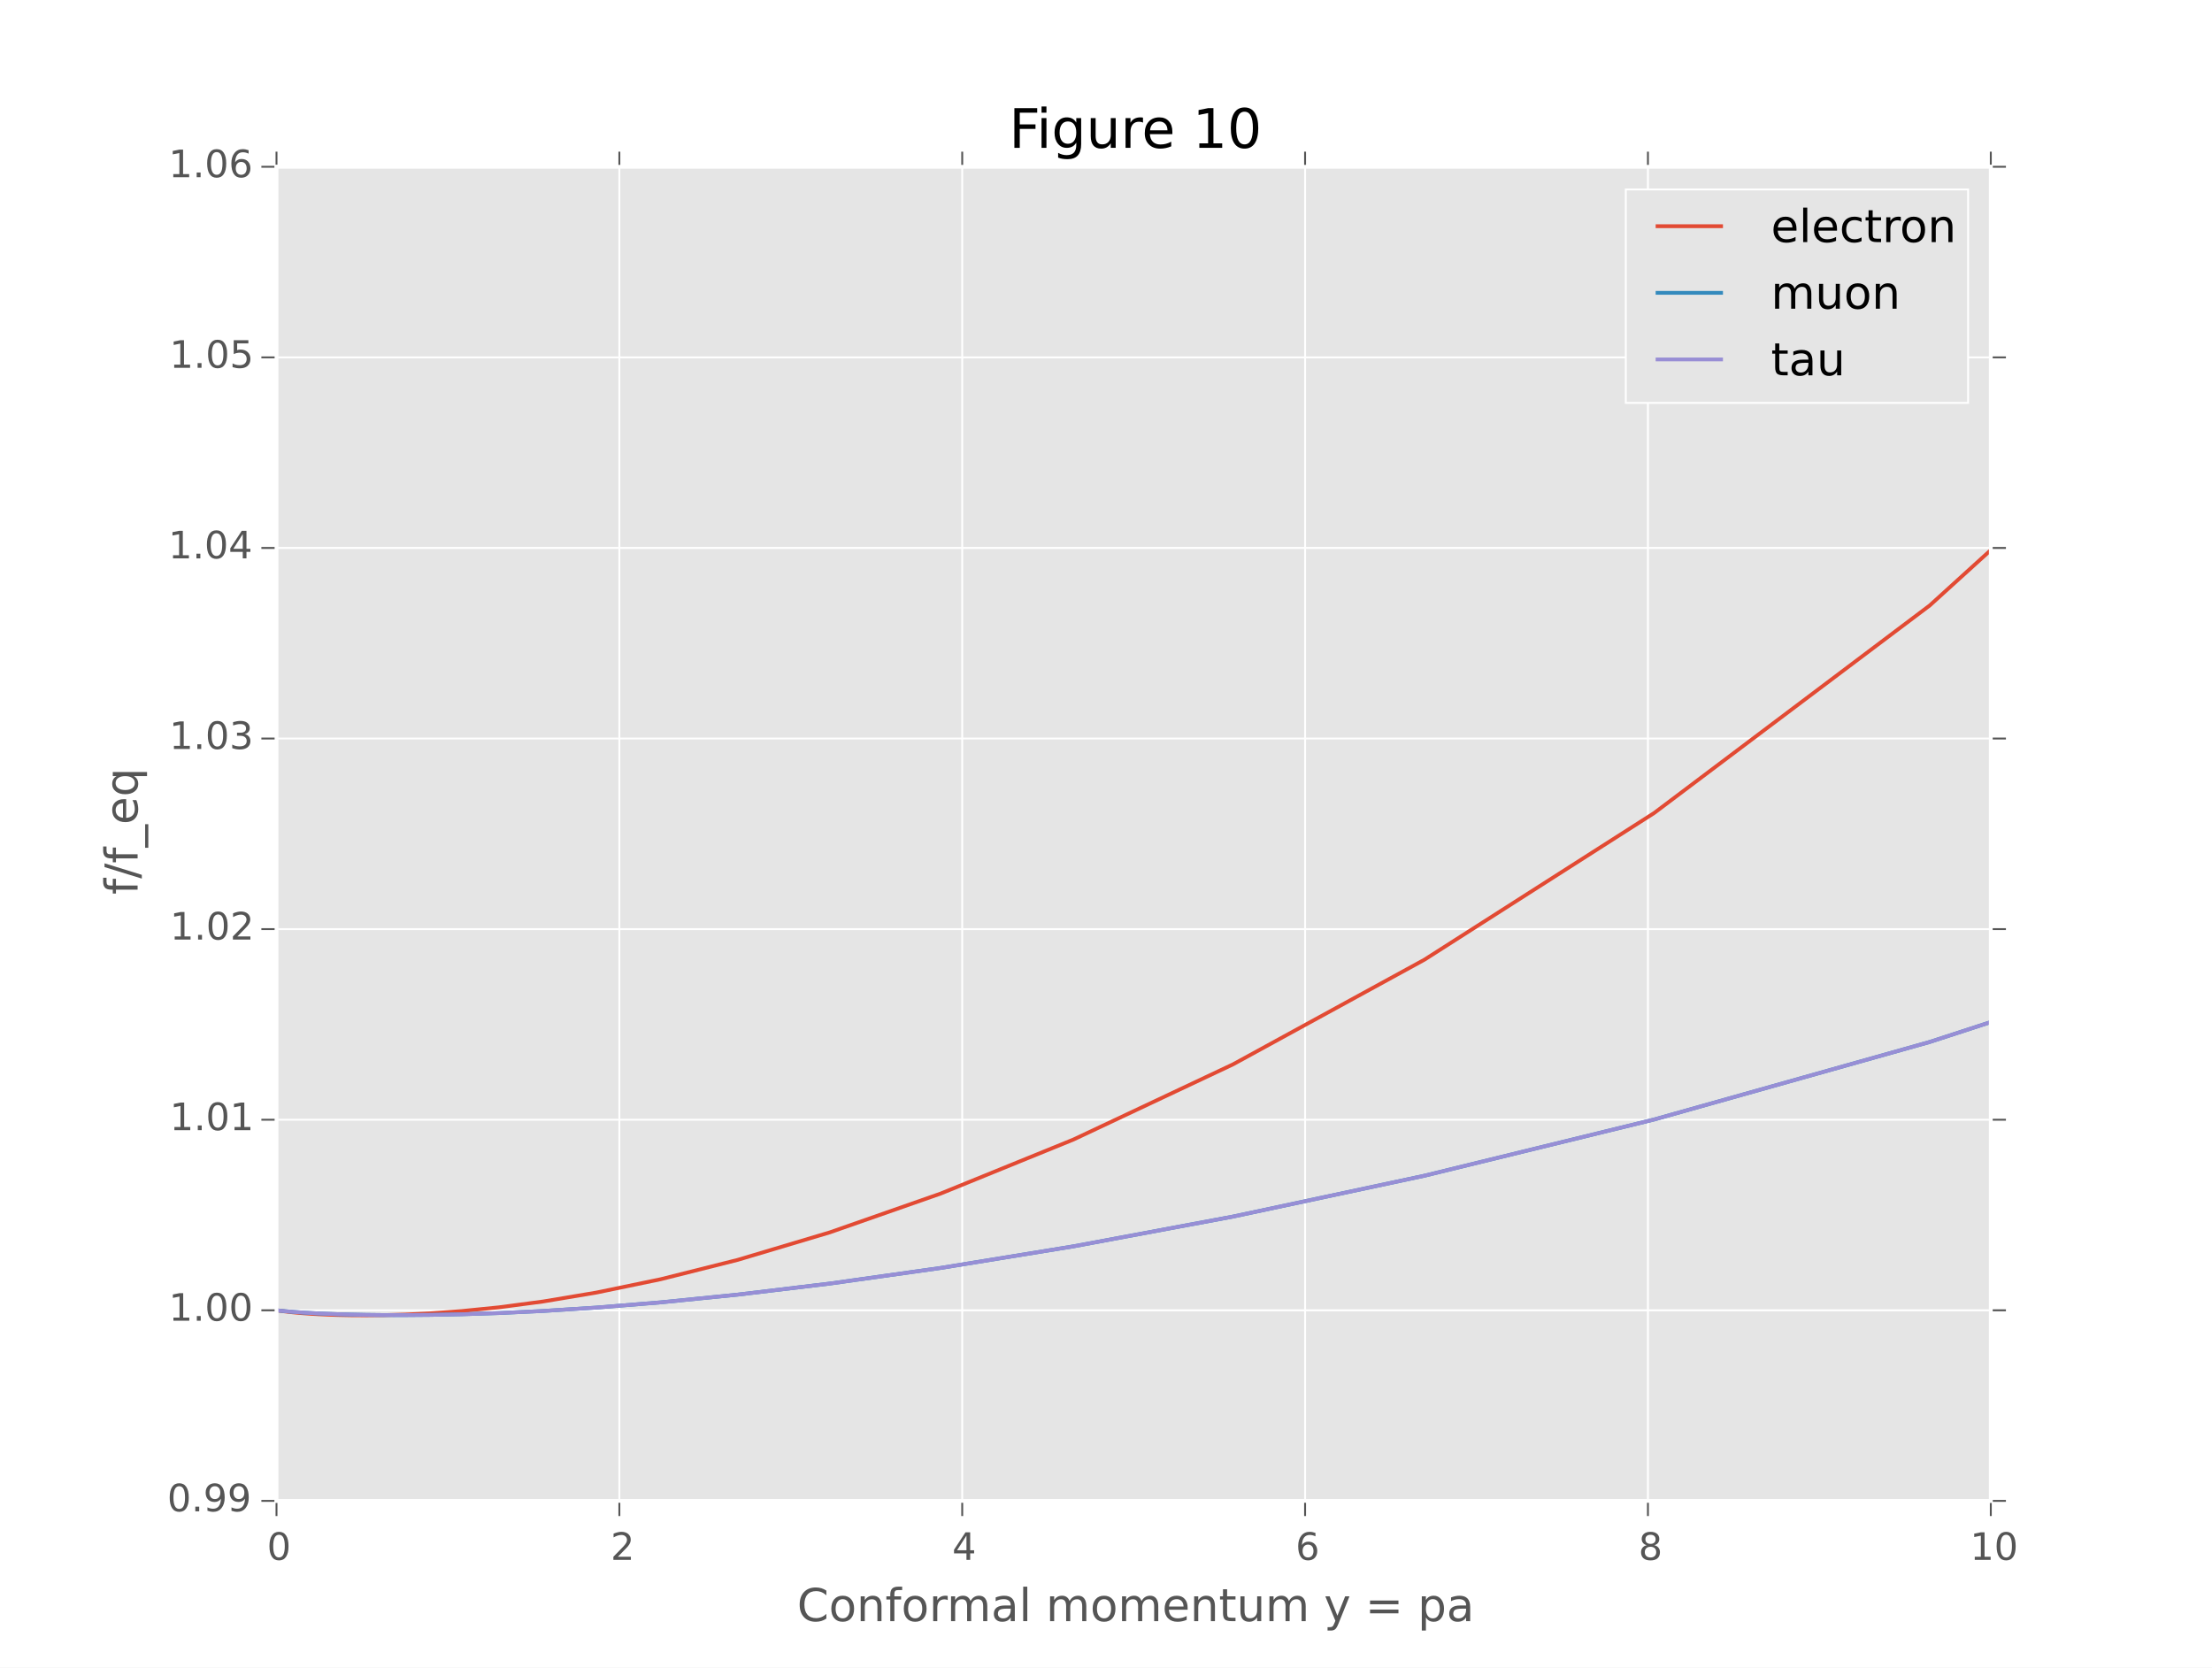
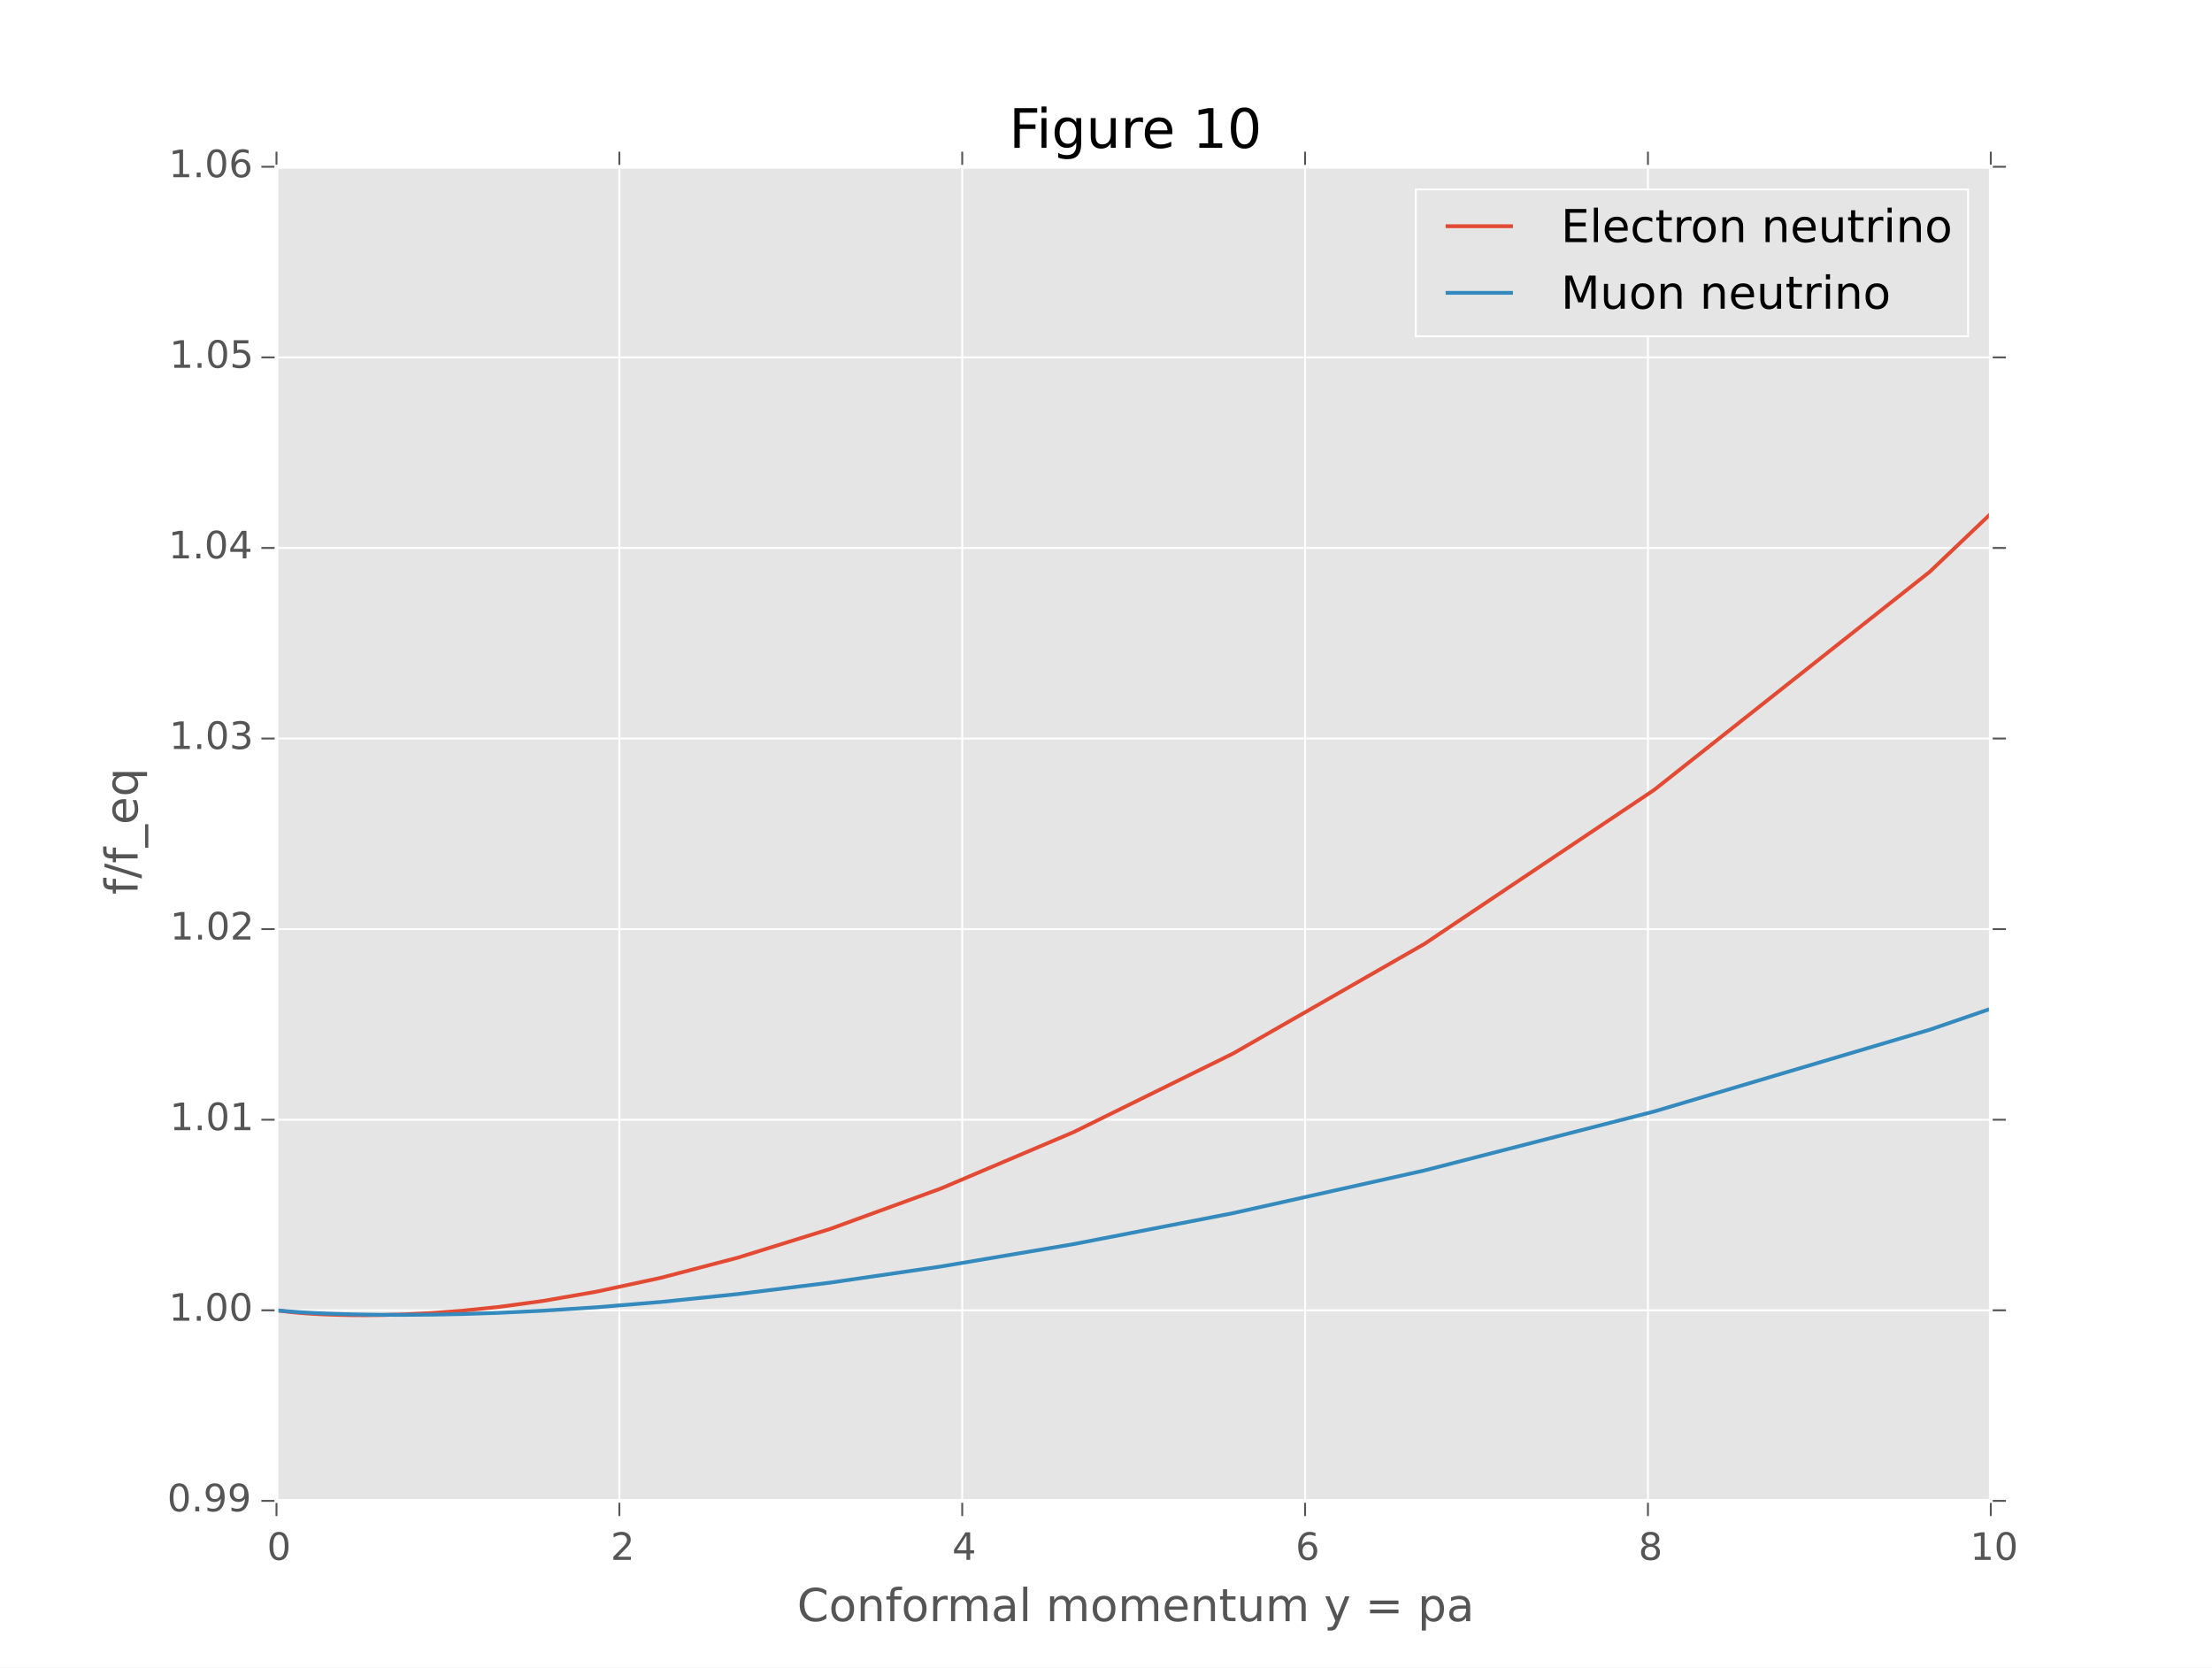
<svg xmlns="http://www.w3.org/2000/svg" xmlns:xlink="http://www.w3.org/1999/xlink" height="441pt" version="1.1" viewBox="0 0 585 441" width="585pt">
  <defs>
    <style type="text/css">
*{stroke-linecap:butt;stroke-linejoin:round;}
  </style>
  </defs>
  <g id="figure_1">
    <g id="patch_1">
      <path d=" M0 441 L585 441 L585 0 L0 0 z " style="fill:#ffffff;" />
    </g>
    <g id="axes_1">
      <g id="patch_2">
        <path d=" M73.125 396.9 L526.5 396.9 L526.5 44.1 L73.125 44.1 z " style="fill:#e5e5e5;" />
      </g>
      <g id="matplotlib.axis_1">
        <g id="xtick_1">
          <g id="line2d_1">
            <path clip-path="url(#p5873ec822d)" d=" M73.125 396.9 L73.125 44.1" style="fill:none;stroke:#ffffff;stroke-linecap:square;stroke-width:0.5;" />
          </g>
          <g id="line2d_2">
            <defs>
              <path d=" M0 0 L0 4" id="m64c3aef5f4" style="stroke:#555555;stroke-width:0.5;" />
            </defs>
            <g>
              <use style="fill:#555555;stroke:#555555;stroke-width:0.5;" x="73.125" xlink:href="#m64c3aef5f4" y="396.9" />
            </g>
          </g>
          <g id="line2d_3">
            <defs>
              <path d=" M0 0 L0 -4" id="m91191bb255" style="stroke:#555555;stroke-width:0.5;" />
            </defs>
            <g>
              <use style="fill:#555555;stroke:#555555;stroke-width:0.5;" x="73.125" xlink:href="#m91191bb255" y="44.1" />
            </g>
          </g>
          <g id="text_1">
            <defs>
              <path d=" M31.781 66.406 Q24.172 66.406 20.328 58.906 Q16.5 51.422 16.5 36.375 Q16.5 21.391 20.328 13.891 Q24.172 6.391 31.781 6.391 Q39.453 6.391 43.281 13.891 Q47.125 21.391 47.125 36.375 Q47.125 51.422 43.281 58.906 Q39.453 66.406 31.781 66.406 M31.781 74.219 Q44.047 74.219 50.516 64.516 Q56.984 54.828 56.984 36.375 Q56.984 17.969 50.516 8.266 Q44.047 -1.422 31.781 -1.422 Q19.531 -1.422 13.062 8.266 Q6.594 17.969 6.594 36.375 Q6.594 54.828 13.062 64.516 Q19.531 74.219 31.781 74.219" id="BitstreamVeraSans-Roman-30" />
            </defs>
            <g style="fill:#555555;" transform="translate(70.60547 412.4984)scale(0.1 -0.1)">
              <use xlink:href="#BitstreamVeraSans-Roman-30" />
            </g>
          </g>
        </g>
        <g id="xtick_2">
          <g id="line2d_4">
            <path clip-path="url(#p5873ec822d)" d=" M163.8 396.9 L163.8 44.1" style="fill:none;stroke:#ffffff;stroke-linecap:square;stroke-width:0.5;" />
          </g>
          <g id="line2d_5">
            <g>
              <use style="fill:#555555;stroke:#555555;stroke-width:0.5;" x="163.8" xlink:href="#m64c3aef5f4" y="396.9" />
            </g>
          </g>
          <g id="line2d_6">
            <g>
              <use style="fill:#555555;stroke:#555555;stroke-width:0.5;" x="163.8" xlink:href="#m91191bb255" y="44.1" />
            </g>
          </g>
          <g id="text_2">
            <defs>
              <path d=" M19.188 8.297 L53.609 8.297 L53.609 0 L7.328 0 L7.328 8.297 Q12.938 14.109 22.625 23.891 Q32.328 33.688 34.812 36.531 Q39.547 41.844 41.422 45.531 Q43.312 49.219 43.312 52.781 Q43.312 58.594 39.234 62.25 Q35.156 65.922 28.609 65.922 Q23.969 65.922 18.812 64.312 Q13.672 62.703 7.812 59.422 L7.812 69.391 Q13.766 71.781 18.938 73 Q24.125 74.219 28.422 74.219 Q39.75 74.219 46.484 68.547 Q53.219 62.891 53.219 53.422 Q53.219 48.922 51.531 44.891 Q49.859 40.875 45.406 35.406 Q44.188 33.984 37.641 27.219 Q31.109 20.453 19.188 8.297" id="BitstreamVeraSans-Roman-32" />
            </defs>
            <g style="fill:#555555;" transform="translate(161.4859 412.4984)scale(0.1 -0.1)">
              <use xlink:href="#BitstreamVeraSans-Roman-32" />
            </g>
          </g>
        </g>
        <g id="xtick_3">
          <g id="line2d_7">
            <path clip-path="url(#p5873ec822d)" d=" M254.475 396.9 L254.475 44.1" style="fill:none;stroke:#ffffff;stroke-linecap:square;stroke-width:0.5;" />
          </g>
          <g id="line2d_8">
            <g>
              <use style="fill:#555555;stroke:#555555;stroke-width:0.5;" x="254.475" xlink:href="#m64c3aef5f4" y="396.9" />
            </g>
          </g>
          <g id="line2d_9">
            <g>
              <use style="fill:#555555;stroke:#555555;stroke-width:0.5;" x="254.475" xlink:href="#m91191bb255" y="44.1" />
            </g>
          </g>
          <g id="text_3">
            <defs>
              <path d=" M37.797 64.312 L12.891 25.391 L37.797 25.391 z  M35.203 72.906 L47.609 72.906 L47.609 25.391 L58.016 25.391 L58.016 17.188 L47.609 17.188 L47.609 0 L37.797 0 L37.797 17.188 L4.891 17.188 L4.891 26.703 z " id="BitstreamVeraSans-Roman-34" />
            </defs>
            <g style="fill:#555555;" transform="translate(251.8187 412.4984)scale(0.1 -0.1)">
              <use xlink:href="#BitstreamVeraSans-Roman-34" />
            </g>
          </g>
        </g>
        <g id="xtick_4">
          <g id="line2d_10">
            <path clip-path="url(#p5873ec822d)" d=" M345.15 396.9 L345.15 44.1" style="fill:none;stroke:#ffffff;stroke-linecap:square;stroke-width:0.5;" />
          </g>
          <g id="line2d_11">
            <g>
              <use style="fill:#555555;stroke:#555555;stroke-width:0.5;" x="345.15" xlink:href="#m64c3aef5f4" y="396.9" />
            </g>
          </g>
          <g id="line2d_12">
            <g>
              <use style="fill:#555555;stroke:#555555;stroke-width:0.5;" x="345.15" xlink:href="#m91191bb255" y="44.1" />
            </g>
          </g>
          <g id="text_4">
            <defs>
              <path d=" M33.016 40.375 Q26.375 40.375 22.484 35.828 Q18.609 31.297 18.609 23.391 Q18.609 15.531 22.484 10.953 Q26.375 6.391 33.016 6.391 Q39.656 6.391 43.531 10.953 Q47.406 15.531 47.406 23.391 Q47.406 31.297 43.531 35.828 Q39.656 40.375 33.016 40.375 M52.594 71.297 L52.594 62.312 Q48.875 64.062 45.094 64.984 Q41.312 65.922 37.594 65.922 Q27.828 65.922 22.672 59.328 Q17.531 52.734 16.797 39.406 Q19.672 43.656 24.016 45.922 Q28.375 48.188 33.594 48.188 Q44.578 48.188 50.953 41.516 Q57.328 34.859 57.328 23.391 Q57.328 12.156 50.688 5.359 Q44.047 -1.422 33.016 -1.422 Q20.359 -1.422 13.672 8.266 Q6.984 17.969 6.984 36.375 Q6.984 53.656 15.188 63.938 Q23.391 74.219 37.203 74.219 Q40.922 74.219 44.703 73.484 Q48.484 72.75 52.594 71.297" id="BitstreamVeraSans-Roman-36" />
            </defs>
            <g style="fill:#555555;" transform="translate(342.6328 412.4984)scale(0.1 -0.1)">
              <use xlink:href="#BitstreamVeraSans-Roman-36" />
            </g>
          </g>
        </g>
        <g id="xtick_5">
          <g id="line2d_13">
            <path clip-path="url(#p5873ec822d)" d=" M435.825 396.9 L435.825 44.1" style="fill:none;stroke:#ffffff;stroke-linecap:square;stroke-width:0.5;" />
          </g>
          <g id="line2d_14">
            <g>
              <use style="fill:#555555;stroke:#555555;stroke-width:0.5;" x="435.825" xlink:href="#m64c3aef5f4" y="396.9" />
            </g>
          </g>
          <g id="line2d_15">
            <g>
              <use style="fill:#555555;stroke:#555555;stroke-width:0.5;" x="435.825" xlink:href="#m91191bb255" y="44.1" />
            </g>
          </g>
          <g id="text_5">
            <defs>
              <path d=" M31.781 34.625 Q24.75 34.625 20.719 30.859 Q16.703 27.094 16.703 20.516 Q16.703 13.922 20.719 10.156 Q24.75 6.391 31.781 6.391 Q38.812 6.391 42.859 10.172 Q46.922 13.969 46.922 20.516 Q46.922 27.094 42.891 30.859 Q38.875 34.625 31.781 34.625 M21.922 38.812 Q15.578 40.375 12.031 44.719 Q8.5 49.078 8.5 55.328 Q8.5 64.062 14.719 69.141 Q20.953 74.219 31.781 74.219 Q42.672 74.219 48.875 69.141 Q55.078 64.062 55.078 55.328 Q55.078 49.078 51.531 44.719 Q48 40.375 41.703 38.812 Q48.828 37.156 52.797 32.312 Q56.781 27.484 56.781 20.516 Q56.781 9.906 50.312 4.234 Q43.844 -1.422 31.781 -1.422 Q19.734 -1.422 13.25 4.234 Q6.781 9.906 6.781 20.516 Q6.781 27.484 10.781 32.312 Q14.797 37.156 21.922 38.812 M18.312 54.391 Q18.312 48.734 21.844 45.562 Q25.391 42.391 31.781 42.391 Q38.141 42.391 41.719 45.562 Q45.312 48.734 45.312 54.391 Q45.312 60.062 41.719 63.234 Q38.141 66.406 31.781 66.406 Q25.391 66.406 21.844 63.234 Q18.312 60.062 18.312 54.391" id="BitstreamVeraSans-Roman-38" />
            </defs>
            <g style="fill:#555555;" transform="translate(433.325 412.4984)scale(0.1 -0.1)">
              <use xlink:href="#BitstreamVeraSans-Roman-38" />
            </g>
          </g>
        </g>
        <g id="xtick_6">
          <g id="line2d_16">
            <path clip-path="url(#p5873ec822d)" d=" M526.5 396.9 L526.5 44.1" style="fill:none;stroke:#ffffff;stroke-linecap:square;stroke-width:0.5;" />
          </g>
          <g id="line2d_17">
            <g>
              <use style="fill:#555555;stroke:#555555;stroke-width:0.5;" x="526.5" xlink:href="#m64c3aef5f4" y="396.9" />
            </g>
          </g>
          <g id="line2d_18">
            <g>
              <use style="fill:#555555;stroke:#555555;stroke-width:0.5;" x="526.5" xlink:href="#m91191bb255" y="44.1" />
            </g>
          </g>
          <g id="text_6">
            <defs>
              <path d=" M12.406 8.297 L28.516 8.297 L28.516 63.922 L10.984 60.406 L10.984 69.391 L28.422 72.906 L38.281 72.906 L38.281 8.297 L54.391 8.297 L54.391 0 L12.406 0 z " id="BitstreamVeraSans-Roman-31" />
            </defs>
            <g style="fill:#555555;" transform="translate(521.0187 412.4984)scale(0.1 -0.1)">
              <use xlink:href="#BitstreamVeraSans-Roman-31" />
              <use x="63.623" xlink:href="#BitstreamVeraSans-Roman-30" />
            </g>
          </g>
        </g>
        <g id="text_7">
          <defs>
            <path id="BitstreamVeraSans-Roman-20" />
            <path d=" M8.5 21.578 L8.5 54.688 L17.484 54.688 L17.484 21.922 Q17.484 14.156 20.5 10.266 Q23.531 6.391 29.594 6.391 Q36.859 6.391 41.078 11.031 Q45.312 15.672 45.312 23.688 L45.312 54.688 L54.297 54.688 L54.297 0 L45.312 0 L45.312 8.406 Q42.047 3.422 37.719 1 Q33.406 -1.422 27.688 -1.422 Q18.266 -1.422 13.375 4.438 Q8.5 10.297 8.5 21.578" id="BitstreamVeraSans-Roman-75" />
            <path d=" M54.891 33.016 L54.891 0 L45.906 0 L45.906 32.719 Q45.906 40.484 42.875 44.328 Q39.844 48.188 33.797 48.188 Q26.516 48.188 22.312 43.547 Q18.109 38.922 18.109 30.906 L18.109 0 L9.078 0 L9.078 54.688 L18.109 54.688 L18.109 46.188 Q21.344 51.125 25.703 53.562 Q30.078 56 35.797 56 Q45.219 56 50.047 50.172 Q54.891 44.344 54.891 33.016" id="BitstreamVeraSans-Roman-6e" />
            <path d=" M52 44.188 Q55.375 50.25 60.062 53.125 Q64.75 56 71.094 56 Q79.641 56 84.281 50.016 Q88.922 44.047 88.922 33.016 L88.922 0 L79.891 0 L79.891 32.719 Q79.891 40.578 77.094 44.375 Q74.312 48.188 68.609 48.188 Q61.625 48.188 57.562 43.547 Q53.516 38.922 53.516 30.906 L53.516 0 L44.484 0 L44.484 32.719 Q44.484 40.625 41.703 44.406 Q38.922 48.188 33.109 48.188 Q26.219 48.188 22.156 43.531 Q18.109 38.875 18.109 30.906 L18.109 0 L9.078 0 L9.078 54.688 L18.109 54.688 L18.109 46.188 Q21.188 51.219 25.484 53.609 Q29.781 56 35.688 56 Q41.656 56 45.828 52.969 Q50 49.953 52 44.188" id="BitstreamVeraSans-Roman-6d" />
            <path d=" M30.609 48.391 Q23.391 48.391 19.188 42.75 Q14.984 37.109 14.984 27.297 Q14.984 17.484 19.156 11.844 Q23.344 6.203 30.609 6.203 Q37.797 6.203 41.984 11.859 Q46.188 17.531 46.188 27.297 Q46.188 37.016 41.984 42.703 Q37.797 48.391 30.609 48.391 M30.609 56 Q42.328 56 49.016 48.375 Q55.719 40.766 55.719 27.297 Q55.719 13.875 49.016 6.219 Q42.328 -1.422 30.609 -1.422 Q18.844 -1.422 12.172 6.219 Q5.516 13.875 5.516 27.297 Q5.516 40.766 12.172 48.375 Q18.844 56 30.609 56" id="BitstreamVeraSans-Roman-6f" />
            <path d=" M9.422 75.984 L18.406 75.984 L18.406 0 L9.422 0 z " id="BitstreamVeraSans-Roman-6c" />
            <path d=" M64.406 67.281 L64.406 56.891 Q59.422 61.531 53.781 63.812 Q48.141 66.109 41.797 66.109 Q29.297 66.109 22.656 58.469 Q16.016 50.828 16.016 36.375 Q16.016 21.969 22.656 14.328 Q29.297 6.688 41.797 6.688 Q48.141 6.688 53.781 8.984 Q59.422 11.281 64.406 15.922 L64.406 5.609 Q59.234 2.094 53.438 0.328 Q47.656 -1.422 41.219 -1.422 Q24.656 -1.422 15.125 8.703 Q5.609 18.844 5.609 36.375 Q5.609 53.953 15.125 64.078 Q24.656 74.219 41.219 74.219 Q47.75 74.219 53.531 72.484 Q59.328 70.75 64.406 67.281" id="BitstreamVeraSans-Roman-43" />
            <path d=" M10.594 45.406 L73.188 45.406 L73.188 37.203 L10.594 37.203 z  M10.594 25.484 L73.188 25.484 L73.188 17.188 L10.594 17.188 z " id="BitstreamVeraSans-Roman-3d" />
            <path d=" M32.172 -5.078 Q28.375 -14.844 24.75 -17.812 Q21.141 -20.797 15.094 -20.797 L7.906 -20.797 L7.906 -13.281 L13.188 -13.281 Q16.891 -13.281 18.938 -11.516 Q21 -9.766 23.484 -3.219 L25.094 0.875 L2.984 54.688 L12.5 54.688 L29.594 11.922 L46.688 54.688 L56.203 54.688 z " id="BitstreamVeraSans-Roman-79" />
            <path d=" M56.203 29.594 L56.203 25.203 L14.891 25.203 Q15.484 15.922 20.484 11.062 Q25.484 6.203 34.422 6.203 Q39.594 6.203 44.453 7.469 Q49.312 8.734 54.109 11.281 L54.109 2.781 Q49.266 0.734 44.188 -0.344 Q39.109 -1.422 33.891 -1.422 Q20.797 -1.422 13.156 6.188 Q5.516 13.812 5.516 26.812 Q5.516 40.234 12.766 48.109 Q20.016 56 32.328 56 Q43.359 56 49.781 48.891 Q56.203 41.797 56.203 29.594 M47.219 32.234 Q47.125 39.594 43.094 43.984 Q39.062 48.391 32.422 48.391 Q24.906 48.391 20.391 44.141 Q15.875 39.891 15.188 32.172 z " id="BitstreamVeraSans-Roman-65" />
            <path d=" M34.281 27.484 Q23.391 27.484 19.188 25 Q14.984 22.516 14.984 16.5 Q14.984 11.719 18.141 8.906 Q21.297 6.109 26.703 6.109 Q34.188 6.109 38.703 11.406 Q43.219 16.703 43.219 25.484 L43.219 27.484 z  M52.203 31.203 L52.203 0 L43.219 0 L43.219 8.297 Q40.141 3.328 35.547 0.953 Q30.953 -1.422 24.312 -1.422 Q15.922 -1.422 10.953 3.297 Q6 8.016 6 15.922 Q6 25.141 12.172 29.828 Q18.359 34.516 30.609 34.516 L43.219 34.516 L43.219 35.406 Q43.219 41.609 39.141 45 Q35.062 48.391 27.688 48.391 Q23 48.391 18.547 47.266 Q14.109 46.141 10.016 43.891 L10.016 52.203 Q14.938 54.109 19.578 55.047 Q24.219 56 28.609 56 Q40.484 56 46.344 49.844 Q52.203 43.703 52.203 31.203" id="BitstreamVeraSans-Roman-61" />
            <path d=" M37.109 75.984 L37.109 68.5 L28.516 68.5 Q23.688 68.5 21.797 66.547 Q19.922 64.594 19.922 59.516 L19.922 54.688 L34.719 54.688 L34.719 47.703 L19.922 47.703 L19.922 0 L10.891 0 L10.891 47.703 L2.297 47.703 L2.297 54.688 L10.891 54.688 L10.891 58.5 Q10.891 67.625 15.141 71.797 Q19.391 75.984 28.609 75.984 z " id="BitstreamVeraSans-Roman-66" />
            <path d=" M41.109 46.297 Q39.594 47.172 37.812 47.578 Q36.031 48 33.891 48 Q26.266 48 22.188 43.047 Q18.109 38.094 18.109 28.812 L18.109 0 L9.078 0 L9.078 54.688 L18.109 54.688 L18.109 46.188 Q20.953 51.172 25.484 53.578 Q30.031 56 36.531 56 Q37.453 56 38.578 55.875 Q39.703 55.766 41.062 55.516 z " id="BitstreamVeraSans-Roman-72" />
            <path d=" M18.312 70.219 L18.312 54.688 L36.812 54.688 L36.812 47.703 L18.312 47.703 L18.312 18.016 Q18.312 11.328 20.141 9.422 Q21.969 7.516 27.594 7.516 L36.812 7.516 L36.812 0 L27.594 0 Q17.188 0 13.234 3.875 Q9.281 7.766 9.281 18.016 L9.281 47.703 L2.688 47.703 L2.688 54.688 L9.281 54.688 L9.281 70.219 z " id="BitstreamVeraSans-Roman-74" />
            <path d=" M18.109 8.203 L18.109 -20.797 L9.078 -20.797 L9.078 54.688 L18.109 54.688 L18.109 46.391 Q20.953 51.266 25.266 53.625 Q29.594 56 35.594 56 Q45.562 56 51.781 48.094 Q58.016 40.188 58.016 27.297 Q58.016 14.406 51.781 6.484 Q45.562 -1.422 35.594 -1.422 Q29.594 -1.422 25.266 0.953 Q20.953 3.328 18.109 8.203 M48.688 27.297 Q48.688 37.203 44.609 42.844 Q40.531 48.484 33.406 48.484 Q26.266 48.484 22.188 42.844 Q18.109 37.203 18.109 27.297 Q18.109 17.391 22.188 11.75 Q26.266 6.109 33.406 6.109 Q40.531 6.109 44.609 11.75 Q48.688 17.391 48.688 27.297" id="BitstreamVeraSans-Roman-70" />
          </defs>
          <g style="fill:#555555;" transform="translate(210.8147 428.6963)scale(0.12 -0.12)">
            <use xlink:href="#BitstreamVeraSans-Roman-43" />
            <use x="69.824" xlink:href="#BitstreamVeraSans-Roman-6f" />
            <use x="131.006" xlink:href="#BitstreamVeraSans-Roman-6e" />
            <use x="194.385" xlink:href="#BitstreamVeraSans-Roman-66" />
            <use x="229.59" xlink:href="#BitstreamVeraSans-Roman-6f" />
            <use x="290.771" xlink:href="#BitstreamVeraSans-Roman-72" />
            <use x="330.135" xlink:href="#BitstreamVeraSans-Roman-6d" />
            <use x="427.547" xlink:href="#BitstreamVeraSans-Roman-61" />
            <use x="488.826" xlink:href="#BitstreamVeraSans-Roman-6c" />
            <use x="516.609" xlink:href="#BitstreamVeraSans-Roman-20" />
            <use x="548.396" xlink:href="#BitstreamVeraSans-Roman-6d" />
            <use x="645.809" xlink:href="#BitstreamVeraSans-Roman-6f" />
            <use x="706.99" xlink:href="#BitstreamVeraSans-Roman-6d" />
            <use x="804.402" xlink:href="#BitstreamVeraSans-Roman-65" />
            <use x="865.926" xlink:href="#BitstreamVeraSans-Roman-6e" />
            <use x="929.305" xlink:href="#BitstreamVeraSans-Roman-74" />
            <use x="968.514" xlink:href="#BitstreamVeraSans-Roman-75" />
            <use x="1031.893" xlink:href="#BitstreamVeraSans-Roman-6d" />
            <use x="1129.305" xlink:href="#BitstreamVeraSans-Roman-20" />
            <use x="1161.092" xlink:href="#BitstreamVeraSans-Roman-79" />
            <use x="1220.271" xlink:href="#BitstreamVeraSans-Roman-20" />
            <use x="1252.059" xlink:href="#BitstreamVeraSans-Roman-3d" />
            <use x="1335.848" xlink:href="#BitstreamVeraSans-Roman-20" />
            <use x="1367.635" xlink:href="#BitstreamVeraSans-Roman-70" />
            <use x="1431.111" xlink:href="#BitstreamVeraSans-Roman-61" />
          </g>
        </g>
      </g>
      <g id="matplotlib.axis_2">
        <g id="ytick_1">
          <g id="line2d_19">
            <path clip-path="url(#p5873ec822d)" d=" M73.125 396.9 L526.5 396.9" style="fill:none;stroke:#ffffff;stroke-linecap:square;stroke-width:0.5;" />
          </g>
          <g id="line2d_20">
            <defs>
              <path d=" M0 0 L-4 0" id="mf591f037a3" style="stroke:#555555;stroke-width:0.5;" />
            </defs>
            <g>
              <use style="fill:#555555;stroke:#555555;stroke-width:0.5;" x="73.125" xlink:href="#mf591f037a3" y="396.9" />
            </g>
          </g>
          <g id="line2d_21">
            <defs>
              <path d=" M0 0 L4 0" id="m9430d3eee0" style="stroke:#555555;stroke-width:0.5;" />
            </defs>
            <g>
              <use style="fill:#555555;stroke:#555555;stroke-width:0.5;" x="526.5" xlink:href="#m9430d3eee0" y="396.9" />
            </g>
          </g>
          <g id="text_8">
            <defs>
              <path d=" M10.984 1.516 L10.984 10.5 Q14.703 8.734 18.5 7.812 Q22.312 6.891 25.984 6.891 Q35.75 6.891 40.891 13.453 Q46.047 20.016 46.781 33.406 Q43.953 29.203 39.594 26.953 Q35.25 24.703 29.984 24.703 Q19.047 24.703 12.672 31.312 Q6.297 37.938 6.297 49.422 Q6.297 60.641 12.938 67.422 Q19.578 74.219 30.609 74.219 Q43.266 74.219 49.922 64.516 Q56.594 54.828 56.594 36.375 Q56.594 19.141 48.406 8.859 Q40.234 -1.422 26.422 -1.422 Q22.703 -1.422 18.891 -0.688 Q15.094 0.047 10.984 1.516 M30.609 32.422 Q37.25 32.422 41.125 36.953 Q45.016 41.5 45.016 49.422 Q45.016 57.281 41.125 61.844 Q37.25 66.406 30.609 66.406 Q23.969 66.406 20.094 61.844 Q16.219 57.281 16.219 49.422 Q16.219 41.5 20.094 36.953 Q23.969 32.422 30.609 32.422" id="BitstreamVeraSans-Roman-39" />
              <path d=" M10.688 12.406 L21 12.406 L21 0 L10.688 0 z " id="BitstreamVeraSans-Roman-2e" />
            </defs>
            <g style="fill:#555555;" transform="translate(44.22187 399.6594)scale(0.1 -0.1)">
              <use xlink:href="#BitstreamVeraSans-Roman-30" />
              <use x="63.623" xlink:href="#BitstreamVeraSans-Roman-2e" />
              <use x="95.41" xlink:href="#BitstreamVeraSans-Roman-39" />
              <use x="159.033" xlink:href="#BitstreamVeraSans-Roman-39" />
            </g>
          </g>
        </g>
        <g id="ytick_2">
          <g id="line2d_22">
            <path clip-path="url(#p5873ec822d)" d=" M73.125 346.5 L526.5 346.5" style="fill:none;stroke:#ffffff;stroke-linecap:square;stroke-width:0.5;" />
          </g>
          <g id="line2d_23">
            <g>
              <use style="fill:#555555;stroke:#555555;stroke-width:0.5;" x="73.125" xlink:href="#mf591f037a3" y="346.5" />
            </g>
          </g>
          <g id="line2d_24">
            <g>
              <use style="fill:#555555;stroke:#555555;stroke-width:0.5;" x="526.5" xlink:href="#m9430d3eee0" y="346.5" />
            </g>
          </g>
          <g id="text_9">
            <g style="fill:#555555;" transform="translate(44.62188 349.2594)scale(0.1 -0.1)">
              <use xlink:href="#BitstreamVeraSans-Roman-31" />
              <use x="63.623" xlink:href="#BitstreamVeraSans-Roman-2e" />
              <use x="95.41" xlink:href="#BitstreamVeraSans-Roman-30" />
              <use x="159.033" xlink:href="#BitstreamVeraSans-Roman-30" />
            </g>
          </g>
        </g>
        <g id="ytick_3">
          <g id="line2d_25">
            <path clip-path="url(#p5873ec822d)" d=" M73.125 296.1 L526.5 296.1" style="fill:none;stroke:#ffffff;stroke-linecap:square;stroke-width:0.5;" />
          </g>
          <g id="line2d_26">
            <g>
              <use style="fill:#555555;stroke:#555555;stroke-width:0.5;" x="73.125" xlink:href="#mf591f037a3" y="296.1" />
            </g>
          </g>
          <g id="line2d_27">
            <g>
              <use style="fill:#555555;stroke:#555555;stroke-width:0.5;" x="526.5" xlink:href="#m9430d3eee0" y="296.1" />
            </g>
          </g>
          <g id="text_10">
            <g style="fill:#555555;" transform="translate(44.88125 298.8594)scale(0.1 -0.1)">
              <use xlink:href="#BitstreamVeraSans-Roman-31" />
              <use x="63.623" xlink:href="#BitstreamVeraSans-Roman-2e" />
              <use x="95.41" xlink:href="#BitstreamVeraSans-Roman-30" />
              <use x="159.033" xlink:href="#BitstreamVeraSans-Roman-31" />
            </g>
          </g>
        </g>
        <g id="ytick_4">
          <g id="line2d_28">
            <path clip-path="url(#p5873ec822d)" d=" M73.125 245.7 L526.5 245.7" style="fill:none;stroke:#ffffff;stroke-linecap:square;stroke-width:0.5;" />
          </g>
          <g id="line2d_29">
            <g>
              <use style="fill:#555555;stroke:#555555;stroke-width:0.5;" x="73.125" xlink:href="#mf591f037a3" y="245.7" />
            </g>
          </g>
          <g id="line2d_30">
            <g>
              <use style="fill:#555555;stroke:#555555;stroke-width:0.5;" x="526.5" xlink:href="#m9430d3eee0" y="245.7" />
            </g>
          </g>
          <g id="text_11">
            <g style="fill:#555555;" transform="translate(44.95938 248.4594)scale(0.1 -0.1)">
              <use xlink:href="#BitstreamVeraSans-Roman-31" />
              <use x="63.623" xlink:href="#BitstreamVeraSans-Roman-2e" />
              <use x="95.41" xlink:href="#BitstreamVeraSans-Roman-30" />
              <use x="159.033" xlink:href="#BitstreamVeraSans-Roman-32" />
            </g>
          </g>
        </g>
        <g id="ytick_5">
          <g id="line2d_31">
            <path clip-path="url(#p5873ec822d)" d=" M73.125 195.3 L526.5 195.3" style="fill:none;stroke:#ffffff;stroke-linecap:square;stroke-width:0.5;" />
          </g>
          <g id="line2d_32">
            <g>
              <use style="fill:#555555;stroke:#555555;stroke-width:0.5;" x="73.125" xlink:href="#mf591f037a3" y="195.3" />
            </g>
          </g>
          <g id="line2d_33">
            <g>
              <use style="fill:#555555;stroke:#555555;stroke-width:0.5;" x="526.5" xlink:href="#m9430d3eee0" y="195.3" />
            </g>
          </g>
          <g id="text_12">
            <defs>
              <path d=" M40.578 39.312 Q47.656 37.797 51.625 33 Q55.609 28.219 55.609 21.188 Q55.609 10.406 48.188 4.484 Q40.766 -1.422 27.094 -1.422 Q22.516 -1.422 17.656 -0.516 Q12.797 0.391 7.625 2.203 L7.625 11.719 Q11.719 9.328 16.594 8.109 Q21.484 6.891 26.812 6.891 Q36.078 6.891 40.938 10.547 Q45.797 14.203 45.797 21.188 Q45.797 27.641 41.281 31.266 Q36.766 34.906 28.719 34.906 L20.219 34.906 L20.219 43.016 L29.109 43.016 Q36.375 43.016 40.234 45.922 Q44.094 48.828 44.094 54.297 Q44.094 59.906 40.109 62.906 Q36.141 65.922 28.719 65.922 Q24.656 65.922 20.016 65.031 Q15.375 64.156 9.812 62.312 L9.812 71.094 Q15.438 72.656 20.344 73.438 Q25.25 74.219 29.594 74.219 Q40.828 74.219 47.359 69.109 Q53.906 64.016 53.906 55.328 Q53.906 49.266 50.438 45.094 Q46.969 40.922 40.578 39.312" id="BitstreamVeraSans-Roman-33" />
            </defs>
            <g style="fill:#555555;" transform="translate(44.75937 198.0594)scale(0.1 -0.1)">
              <use xlink:href="#BitstreamVeraSans-Roman-31" />
              <use x="63.623" xlink:href="#BitstreamVeraSans-Roman-2e" />
              <use x="95.41" xlink:href="#BitstreamVeraSans-Roman-30" />
              <use x="159.033" xlink:href="#BitstreamVeraSans-Roman-33" />
            </g>
          </g>
        </g>
        <g id="ytick_6">
          <g id="line2d_34">
            <path clip-path="url(#p5873ec822d)" d=" M73.125 144.9 L526.5 144.9" style="fill:none;stroke:#ffffff;stroke-linecap:square;stroke-width:0.5;" />
          </g>
          <g id="line2d_35">
            <g>
              <use style="fill:#555555;stroke:#555555;stroke-width:0.5;" x="73.125" xlink:href="#mf591f037a3" y="144.9" />
            </g>
          </g>
          <g id="line2d_36">
            <g>
              <use style="fill:#555555;stroke:#555555;stroke-width:0.5;" x="526.5" xlink:href="#m9430d3eee0" y="144.9" />
            </g>
          </g>
          <g id="text_13">
            <g style="fill:#555555;" transform="translate(44.51875 147.6594)scale(0.1 -0.1)">
              <use xlink:href="#BitstreamVeraSans-Roman-31" />
              <use x="63.623" xlink:href="#BitstreamVeraSans-Roman-2e" />
              <use x="95.41" xlink:href="#BitstreamVeraSans-Roman-30" />
              <use x="159.033" xlink:href="#BitstreamVeraSans-Roman-34" />
            </g>
          </g>
        </g>
        <g id="ytick_7">
          <g id="line2d_37">
            <path clip-path="url(#p5873ec822d)" d=" M73.125 94.5 L526.5 94.5" style="fill:none;stroke:#ffffff;stroke-linecap:square;stroke-width:0.5;" />
          </g>
          <g id="line2d_38">
            <g>
              <use style="fill:#555555;stroke:#555555;stroke-width:0.5;" x="73.125" xlink:href="#mf591f037a3" y="94.5" />
            </g>
          </g>
          <g id="line2d_39">
            <g>
              <use style="fill:#555555;stroke:#555555;stroke-width:0.5;" x="526.5" xlink:href="#m9430d3eee0" y="94.5" />
            </g>
          </g>
          <g id="text_14">
            <defs>
              <path d=" M10.797 72.906 L49.516 72.906 L49.516 64.594 L19.828 64.594 L19.828 46.734 Q21.969 47.469 24.109 47.828 Q26.266 48.188 28.422 48.188 Q40.625 48.188 47.75 41.5 Q54.891 34.812 54.891 23.391 Q54.891 11.625 47.562 5.094 Q40.234 -1.422 26.906 -1.422 Q22.312 -1.422 17.547 -0.641 Q12.797 0.141 7.719 1.703 L7.719 11.625 Q12.109 9.234 16.797 8.062 Q21.484 6.891 26.703 6.891 Q35.156 6.891 40.078 11.328 Q45.016 15.766 45.016 23.391 Q45.016 31 40.078 35.438 Q35.156 39.891 26.703 39.891 Q22.75 39.891 18.812 39.016 Q14.891 38.141 10.797 36.281 z " id="BitstreamVeraSans-Roman-35" />
            </defs>
            <g style="fill:#555555;" transform="translate(44.83125 97.25938)scale(0.1 -0.1)">
              <use xlink:href="#BitstreamVeraSans-Roman-31" />
              <use x="63.623" xlink:href="#BitstreamVeraSans-Roman-2e" />
              <use x="95.41" xlink:href="#BitstreamVeraSans-Roman-30" />
              <use x="159.033" xlink:href="#BitstreamVeraSans-Roman-35" />
            </g>
          </g>
        </g>
        <g id="ytick_8">
          <g id="line2d_40">
            <path clip-path="url(#p5873ec822d)" d=" M73.125 44.1 L526.5 44.1" style="fill:none;stroke:#ffffff;stroke-linecap:square;stroke-width:0.5;" />
          </g>
          <g id="line2d_41">
            <g>
              <use style="fill:#555555;stroke:#555555;stroke-width:0.5;" x="73.125" xlink:href="#mf591f037a3" y="44.1" />
            </g>
          </g>
          <g id="line2d_42">
            <g>
              <use style="fill:#555555;stroke:#555555;stroke-width:0.5;" x="526.5" xlink:href="#m9430d3eee0" y="44.1" />
            </g>
          </g>
          <g id="text_15">
            <g style="fill:#555555;" transform="translate(44.5875 46.85938)scale(0.1 -0.1)">
              <use xlink:href="#BitstreamVeraSans-Roman-31" />
              <use x="63.623" xlink:href="#BitstreamVeraSans-Roman-2e" />
              <use x="95.41" xlink:href="#BitstreamVeraSans-Roman-30" />
              <use x="159.033" xlink:href="#BitstreamVeraSans-Roman-36" />
            </g>
          </g>
        </g>
        <g id="text_16">
          <defs>
            <path d=" M14.797 27.297 Q14.797 17.391 18.875 11.75 Q22.953 6.109 30.078 6.109 Q37.203 6.109 41.297 11.75 Q45.406 17.391 45.406 27.297 Q45.406 37.203 41.297 42.844 Q37.203 48.484 30.078 48.484 Q22.953 48.484 18.875 42.844 Q14.797 37.203 14.797 27.297 M45.406 8.203 Q42.578 3.328 38.25 0.953 Q33.938 -1.422 27.875 -1.422 Q17.969 -1.422 11.734 6.484 Q5.516 14.406 5.516 27.297 Q5.516 40.188 11.734 48.094 Q17.969 56 27.875 56 Q33.938 56 38.25 53.625 Q42.578 51.266 45.406 46.391 L45.406 54.688 L54.391 54.688 L54.391 -20.797 L45.406 -20.797 z " id="BitstreamVeraSans-Roman-71" />
            <path d=" M50.984 -16.609 L50.984 -23.578 L-0.984 -23.578 L-0.984 -16.609 z " id="BitstreamVeraSans-Roman-5f" />
            <path d=" M25.391 72.906 L33.688 72.906 L8.297 -9.281 L0 -9.281 z " id="BitstreamVeraSans-Roman-2f" />
          </defs>
          <g style="fill:#555555;" transform="translate(36.3925 236.5631)rotate(-90.0)scale(0.12 -0.12)">
            <use xlink:href="#BitstreamVeraSans-Roman-66" />
            <use x="35.205" xlink:href="#BitstreamVeraSans-Roman-2f" />
            <use x="68.896" xlink:href="#BitstreamVeraSans-Roman-66" />
            <use x="104.102" xlink:href="#BitstreamVeraSans-Roman-5f" />
            <use x="154.102" xlink:href="#BitstreamVeraSans-Roman-65" />
            <use x="215.625" xlink:href="#BitstreamVeraSans-Roman-71" />
          </g>
        </g>
      </g>
      <g id="line2d_43">
-         <path clip-path="url(#p5873ec822d)" d=" M73.125 346.5 L73.149 346.502 L73.178 346.505 L73.212 346.509 L73.253 346.514 L73.303 346.52 L73.362 346.528 L73.434 346.538 L73.52 346.55 L73.622 346.565 L73.746 346.582 L73.894 346.603 L74.072 346.628 L74.285 346.658 L74.541 346.693 L74.848 346.734 L75.216 346.781 L75.659 346.836 L76.189 346.899 L76.826 346.97 L77.59 347.05 L78.507 347.138 L79.607 347.233 L80.927 347.335 L82.512 347.442 L84.413 347.549 L86.695 347.652 L89.432 347.743 L92.718 347.809 L96.66 347.832 L101.391 347.784 L107.068 347.625 L113.881 347.294 L122.056 346.702 L131.866 345.721 L143.638 344.17 L157.765 341.802 L174.717 338.286 L195.059 333.176 L219.47 325.887 L248.763 315.633 L283.914 301.332 L326.096 281.458 L376.714 253.782 L437.456 215.001 L510.346 160.112 L586 91.46" style="fill:none;stroke:#e24a33;stroke-linecap:square;" />
+         <path clip-path="url(#p5873ec822d)" d=" M73.125 346.5 L73.149 346.502 L73.178 346.504 L73.212 346.508 L73.253 346.512 L73.303 346.518 L73.362 346.526 L73.434 346.535 L73.52 346.546 L73.622 346.56 L73.746 346.576 L73.894 346.596 L74.072 346.619 L74.285 346.647 L74.541 346.681 L74.848 346.72 L75.216 346.766 L75.659 346.819 L76.189 346.879 L76.826 346.948 L77.59 347.026 L78.507 347.112 L79.607 347.206 L80.927 347.307 L82.512 347.413 L84.413 347.52 L86.695 347.622 L89.432 347.712 L92.718 347.778 L96.66 347.799 L101.391 347.748 L107.068 347.582 L113.881 347.239 L122.056 346.627 L131.866 345.616 L143.638 344.017 L157.765 341.568 L174.717 337.919 L195.059 332.601 L219.47 325.009 L248.763 314.317 L283.914 299.387 L326.096 278.601 L376.714 249.607 L437.456 208.894 L510.346 151.209 L586 79.223" style="fill:none;stroke:#e24a33;stroke-linecap:square;" />
      </g>
      <g id="line2d_44">
-         <path clip-path="url(#p5873ec822d)" d=" M73.125 346.5 L73.149 346.502 L73.178 346.505 L73.212 346.508 L73.253 346.512 L73.303 346.518 L73.362 346.524 L73.434 346.532 L73.52 346.541 L73.622 346.552 L73.746 346.565 L73.894 346.581 L74.072 346.6 L74.285 346.621 L74.541 346.647 L74.848 346.678 L75.216 346.713 L75.659 346.754 L76.189 346.801 L76.826 346.855 L77.59 346.916 L78.507 346.985 L79.607 347.061 L80.927 347.145 L82.512 347.235 L84.413 347.331 L86.695 347.43 L89.432 347.529 L92.718 347.622 L96.66 347.702 L101.391 347.757 L107.068 347.769 L113.881 347.714 L122.056 347.553 L131.866 347.233 L143.638 346.677 L157.765 345.779 L174.717 344.401 L195.059 342.361 L219.47 339.429 L248.763 335.304 L283.914 329.583 L326.096 321.713 L376.714 310.91 L437.456 296.047 L510.346 275.539 L586 250.884" style="fill:none;stroke:#348abd;stroke-linecap:square;" />
-       </g>
-       <g id="line2d_45">
-         <path clip-path="url(#p5873ec822d)" d=" M73.125 346.5 L73.149 346.502 L73.178 346.505 L73.212 346.508 L73.253 346.512 L73.303 346.518 L73.362 346.524 L73.434 346.532 L73.52 346.541 L73.622 346.552 L73.746 346.565 L73.894 346.581 L74.072 346.6 L74.285 346.621 L74.541 346.647 L74.848 346.678 L75.216 346.713 L75.659 346.754 L76.189 346.801 L76.826 346.855 L77.59 346.916 L78.507 346.985 L79.607 347.061 L80.927 347.145 L82.512 347.235 L84.413 347.331 L86.695 347.43 L89.432 347.529 L92.718 347.622 L96.66 347.702 L101.391 347.757 L107.068 347.769 L113.881 347.714 L122.056 347.553 L131.866 347.233 L143.638 346.677 L157.765 345.779 L174.717 344.401 L195.059 342.361 L219.47 339.429 L248.763 335.304 L283.914 329.583 L326.096 321.713 L376.714 310.91 L437.456 296.047 L510.346 275.539 L586 250.885" style="fill:none;stroke:#988ed5;stroke-linecap:square;" />
+         <path clip-path="url(#p5873ec822d)" d=" M73.125 346.5 L73.149 346.502 L73.178 346.504 L73.212 346.507 L73.253 346.511 L73.303 346.515 L73.362 346.521 L73.434 346.528 L73.52 346.536 L73.622 346.546 L73.746 346.558 L73.894 346.572 L74.072 346.588 L74.285 346.608 L74.541 346.631 L74.848 346.659 L75.216 346.691 L75.659 346.728 L76.189 346.771 L76.826 346.821 L77.59 346.878 L78.507 346.942 L79.607 347.014 L80.927 347.094 L82.512 347.181 L84.413 347.274 L86.695 347.37 L89.432 347.467 L92.718 347.56 L96.66 347.639 L101.391 347.695 L107.068 347.708 L113.881 347.653 L122.056 347.493 L131.866 347.171 L143.638 346.609 L157.765 345.7 L174.717 344.297 L195.059 342.209 L219.47 339.192 L248.763 334.928 L283.914 328.999 L326.096 320.808 L376.714 309.519 L437.456 293.926 L510.346 272.3 L586 246.285" style="fill:none;stroke:#348abd;stroke-linecap:square;" />
      </g>
      <g id="patch_3">
        <path d=" M73.125 44.1 L526.5 44.1" style="fill:none;stroke:#ffffff;stroke-linecap:square;stroke-linejoin:miter;" />
      </g>
      <g id="patch_4">
        <path d=" M526.5 396.9 L526.5 44.1" style="fill:none;stroke:#ffffff;stroke-linecap:square;stroke-linejoin:miter;" />
      </g>
      <g id="patch_5">
        <path d=" M73.125 396.9 L526.5 396.9" style="fill:none;stroke:#ffffff;stroke-linecap:square;stroke-linejoin:miter;" />
      </g>
      <g id="patch_6">
        <path d=" M73.125 396.9 L73.125 44.1" style="fill:none;stroke:#ffffff;stroke-linecap:square;stroke-linejoin:miter;" />
      </g>
      <g id="text_17">
        <defs>
          <path d=" M9.812 72.906 L51.703 72.906 L51.703 64.594 L19.672 64.594 L19.672 43.109 L48.578 43.109 L48.578 34.812 L19.672 34.812 L19.672 0 L9.812 0 z " id="BitstreamVeraSans-Roman-46" />
          <path d=" M45.406 27.984 Q45.406 37.75 41.375 43.109 Q37.359 48.484 30.078 48.484 Q22.859 48.484 18.828 43.109 Q14.797 37.75 14.797 27.984 Q14.797 18.266 18.828 12.891 Q22.859 7.516 30.078 7.516 Q37.359 7.516 41.375 12.891 Q45.406 18.266 45.406 27.984 M54.391 6.781 Q54.391 -7.172 48.188 -13.984 Q42 -20.797 29.203 -20.797 Q24.469 -20.797 20.266 -20.094 Q16.062 -19.391 12.109 -17.922 L12.109 -9.188 Q16.062 -11.328 19.922 -12.344 Q23.781 -13.375 27.781 -13.375 Q36.625 -13.375 41.016 -8.766 Q45.406 -4.156 45.406 5.172 L45.406 9.625 Q42.625 4.781 38.281 2.391 Q33.938 0 27.875 0 Q17.828 0 11.672 7.656 Q5.516 15.328 5.516 27.984 Q5.516 40.672 11.672 48.328 Q17.828 56 27.875 56 Q33.938 56 38.281 53.609 Q42.625 51.219 45.406 46.391 L45.406 54.688 L54.391 54.688 z " id="BitstreamVeraSans-Roman-67" />
          <path d=" M9.422 54.688 L18.406 54.688 L18.406 0 L9.422 0 z  M9.422 75.984 L18.406 75.984 L18.406 64.594 L9.422 64.594 z " id="BitstreamVeraSans-Roman-69" />
        </defs>
        <g transform="translate(266.859 39.1)scale(0.144 -0.144)">
          <use xlink:href="#BitstreamVeraSans-Roman-46" />
          <use x="50.27" xlink:href="#BitstreamVeraSans-Roman-69" />
          <use x="78.053" xlink:href="#BitstreamVeraSans-Roman-67" />
          <use x="141.529" xlink:href="#BitstreamVeraSans-Roman-75" />
          <use x="204.908" xlink:href="#BitstreamVeraSans-Roman-72" />
          <use x="243.771" xlink:href="#BitstreamVeraSans-Roman-65" />
          <use x="305.295" xlink:href="#BitstreamVeraSans-Roman-20" />
          <use x="337.082" xlink:href="#BitstreamVeraSans-Roman-31" />
          <use x="400.705" xlink:href="#BitstreamVeraSans-Roman-30" />
        </g>
      </g>
      <g id="legend_1">
        <g id="patch_7">
-           <path d=" M429.966 106.541 L520.5 106.541 L520.5 50.1 L429.966 50.1 z " style="fill:#e5e5e5;stroke:#ffffff;stroke-linejoin:miter;stroke-width:0.5;" />
-         </g>
-         <g id="line2d_46">
-           <path d=" M438.366 59.818 L455.166 59.818" style="fill:none;stroke:#e24a33;stroke-linecap:square;" />
-         </g>
-         <g id="line2d_47" />
+           <path d=" M374.417 88.927 L520.5 88.927 L520.5 50.1 L374.417 50.1 z " style="fill:#e5e5e5;stroke:#ffffff;stroke-linejoin:miter;stroke-width:0.5;" />
+         </g>
+         <g id="line2d_45">
+           <path d=" M382.817 59.818 L399.617 59.818" style="fill:none;stroke:#e24a33;stroke-linecap:square;" />
+         </g>
+         <g id="line2d_46" />
        <g id="text_18">
          <defs>
+             <path d=" M9.812 72.906 L55.906 72.906 L55.906 64.594 L19.672 64.594 L19.672 43.016 L54.391 43.016 L54.391 34.719 L19.672 34.719 L19.672 8.297 L56.781 8.297 L56.781 0 L9.812 0 z " id="BitstreamVeraSans-Roman-45" />
            <path d=" M48.781 52.594 L48.781 44.188 Q44.969 46.297 41.141 47.344 Q37.312 48.391 33.406 48.391 Q24.656 48.391 19.812 42.844 Q14.984 37.312 14.984 27.297 Q14.984 17.281 19.812 11.734 Q24.656 6.203 33.406 6.203 Q37.312 6.203 41.141 7.25 Q44.969 8.297 48.781 10.406 L48.781 2.094 Q45.016 0.344 40.984 -0.531 Q36.969 -1.422 32.422 -1.422 Q20.062 -1.422 12.781 6.344 Q5.516 14.109 5.516 27.297 Q5.516 40.672 12.859 48.328 Q20.219 56 33.016 56 Q37.156 56 41.109 55.141 Q45.062 54.297 48.781 52.594" id="BitstreamVeraSans-Roman-63" />
          </defs>
-           <g transform="translate(468.3656 64.01812)scale(0.12 -0.12)">
-             <use xlink:href="#BitstreamVeraSans-Roman-65" />
-             <use x="61.523" xlink:href="#BitstreamVeraSans-Roman-6c" />
-             <use x="89.307" xlink:href="#BitstreamVeraSans-Roman-65" />
-             <use x="150.83" xlink:href="#BitstreamVeraSans-Roman-63" />
-             <use x="205.811" xlink:href="#BitstreamVeraSans-Roman-74" />
-             <use x="245.02" xlink:href="#BitstreamVeraSans-Roman-72" />
-             <use x="283.883" xlink:href="#BitstreamVeraSans-Roman-6f" />
-             <use x="345.064" xlink:href="#BitstreamVeraSans-Roman-6e" />
-           </g>
-         </g>
-         <g id="line2d_48">
-           <path d=" M438.366 77.432 L455.166 77.432" style="fill:none;stroke:#348abd;stroke-linecap:square;" />
-         </g>
-         <g id="line2d_49" />
+           <g transform="translate(412.8169 64.01812)scale(0.12 -0.12)">
+             <use xlink:href="#BitstreamVeraSans-Roman-45" />
+             <use x="63.184" xlink:href="#BitstreamVeraSans-Roman-6c" />
+             <use x="90.967" xlink:href="#BitstreamVeraSans-Roman-65" />
+             <use x="152.49" xlink:href="#BitstreamVeraSans-Roman-63" />
+             <use x="207.471" xlink:href="#BitstreamVeraSans-Roman-74" />
+             <use x="246.68" xlink:href="#BitstreamVeraSans-Roman-72" />
+             <use x="285.543" xlink:href="#BitstreamVeraSans-Roman-6f" />
+             <use x="346.725" xlink:href="#BitstreamVeraSans-Roman-6e" />
+             <use x="410.104" xlink:href="#BitstreamVeraSans-Roman-20" />
+             <use x="441.891" xlink:href="#BitstreamVeraSans-Roman-6e" />
+             <use x="505.27" xlink:href="#BitstreamVeraSans-Roman-65" />
+             <use x="566.793" xlink:href="#BitstreamVeraSans-Roman-75" />
+             <use x="630.172" xlink:href="#BitstreamVeraSans-Roman-74" />
+             <use x="669.381" xlink:href="#BitstreamVeraSans-Roman-72" />
+             <use x="710.494" xlink:href="#BitstreamVeraSans-Roman-69" />
+             <use x="738.277" xlink:href="#BitstreamVeraSans-Roman-6e" />
+             <use x="801.656" xlink:href="#BitstreamVeraSans-Roman-6f" />
+           </g>
+         </g>
+         <g id="line2d_47">
+           <path d=" M382.817 77.432 L399.617 77.432" style="fill:none;stroke:#348abd;stroke-linecap:square;" />
+         </g>
+         <g id="line2d_48" />
        <g id="text_19">
-           <g transform="translate(468.3656 81.63187)scale(0.12 -0.12)">
-             <use xlink:href="#BitstreamVeraSans-Roman-6d" />
-             <use x="97.412" xlink:href="#BitstreamVeraSans-Roman-75" />
-             <use x="160.791" xlink:href="#BitstreamVeraSans-Roman-6f" />
-             <use x="221.973" xlink:href="#BitstreamVeraSans-Roman-6e" />
-           </g>
-         </g>
-         <g id="line2d_50">
-           <path d=" M438.366 95.046 L455.166 95.046" style="fill:none;stroke:#988ed5;stroke-linecap:square;" />
-         </g>
-         <g id="line2d_51" />
-         <g id="text_20">
-           <g transform="translate(468.3656 99.24563)scale(0.12 -0.12)">
-             <use xlink:href="#BitstreamVeraSans-Roman-74" />
-             <use x="39.209" xlink:href="#BitstreamVeraSans-Roman-61" />
-             <use x="100.488" xlink:href="#BitstreamVeraSans-Roman-75" />
+           <defs>
+             <path d=" M9.812 72.906 L24.516 72.906 L43.109 23.297 L61.812 72.906 L76.516 72.906 L76.516 0 L66.891 0 L66.891 64.016 L48.094 14.016 L38.188 14.016 L19.391 64.016 L19.391 0 L9.812 0 z " id="BitstreamVeraSans-Roman-4d" />
+           </defs>
+           <g transform="translate(412.8169 81.63187)scale(0.12 -0.12)">
+             <use xlink:href="#BitstreamVeraSans-Roman-4d" />
+             <use x="86.279" xlink:href="#BitstreamVeraSans-Roman-75" />
+             <use x="149.658" xlink:href="#BitstreamVeraSans-Roman-6f" />
+             <use x="210.84" xlink:href="#BitstreamVeraSans-Roman-6e" />
+             <use x="274.219" xlink:href="#BitstreamVeraSans-Roman-20" />
+             <use x="306.006" xlink:href="#BitstreamVeraSans-Roman-6e" />
+             <use x="369.385" xlink:href="#BitstreamVeraSans-Roman-65" />
+             <use x="430.908" xlink:href="#BitstreamVeraSans-Roman-75" />
+             <use x="494.287" xlink:href="#BitstreamVeraSans-Roman-74" />
+             <use x="533.496" xlink:href="#BitstreamVeraSans-Roman-72" />
+             <use x="574.609" xlink:href="#BitstreamVeraSans-Roman-69" />
+             <use x="602.393" xlink:href="#BitstreamVeraSans-Roman-6e" />
+             <use x="665.771" xlink:href="#BitstreamVeraSans-Roman-6f" />
          </g>
        </g>
      </g>
    </g>
  </g>
  <defs>
    <clipPath id="p5873ec822d">
      <rect height="352.8" width="453.375" x="73.125" y="44.1" />
    </clipPath>
  </defs>
</svg>
